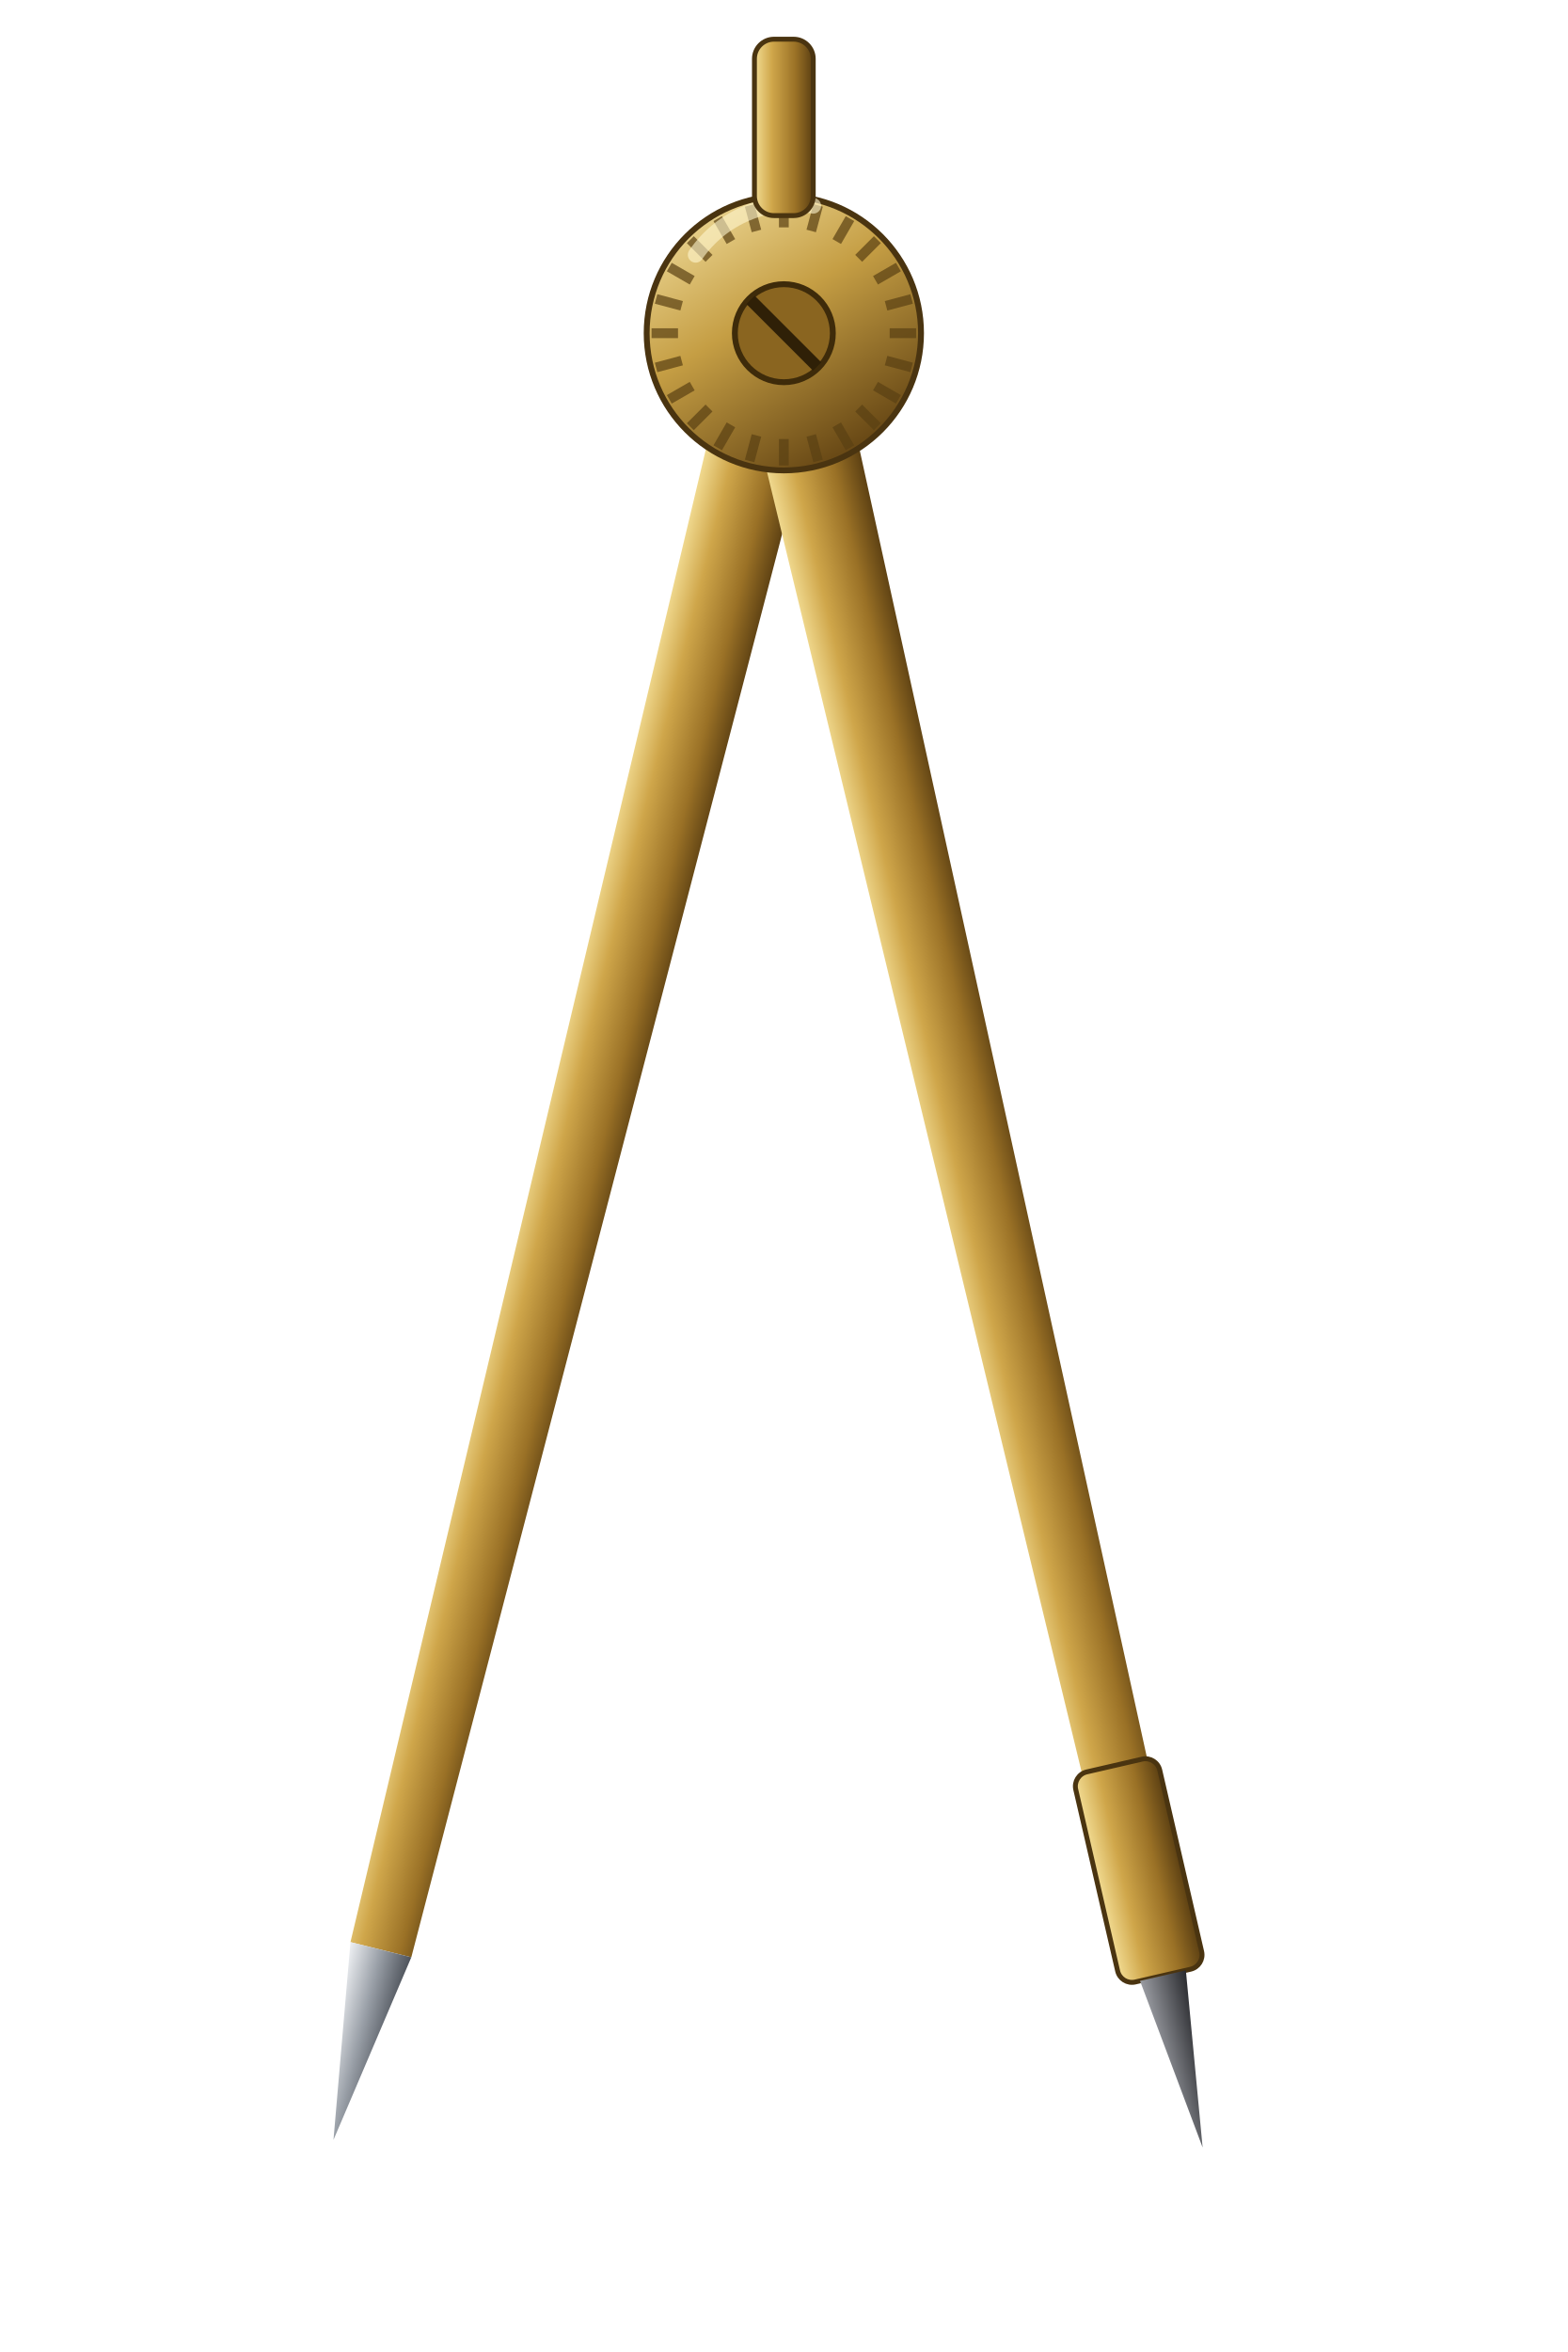
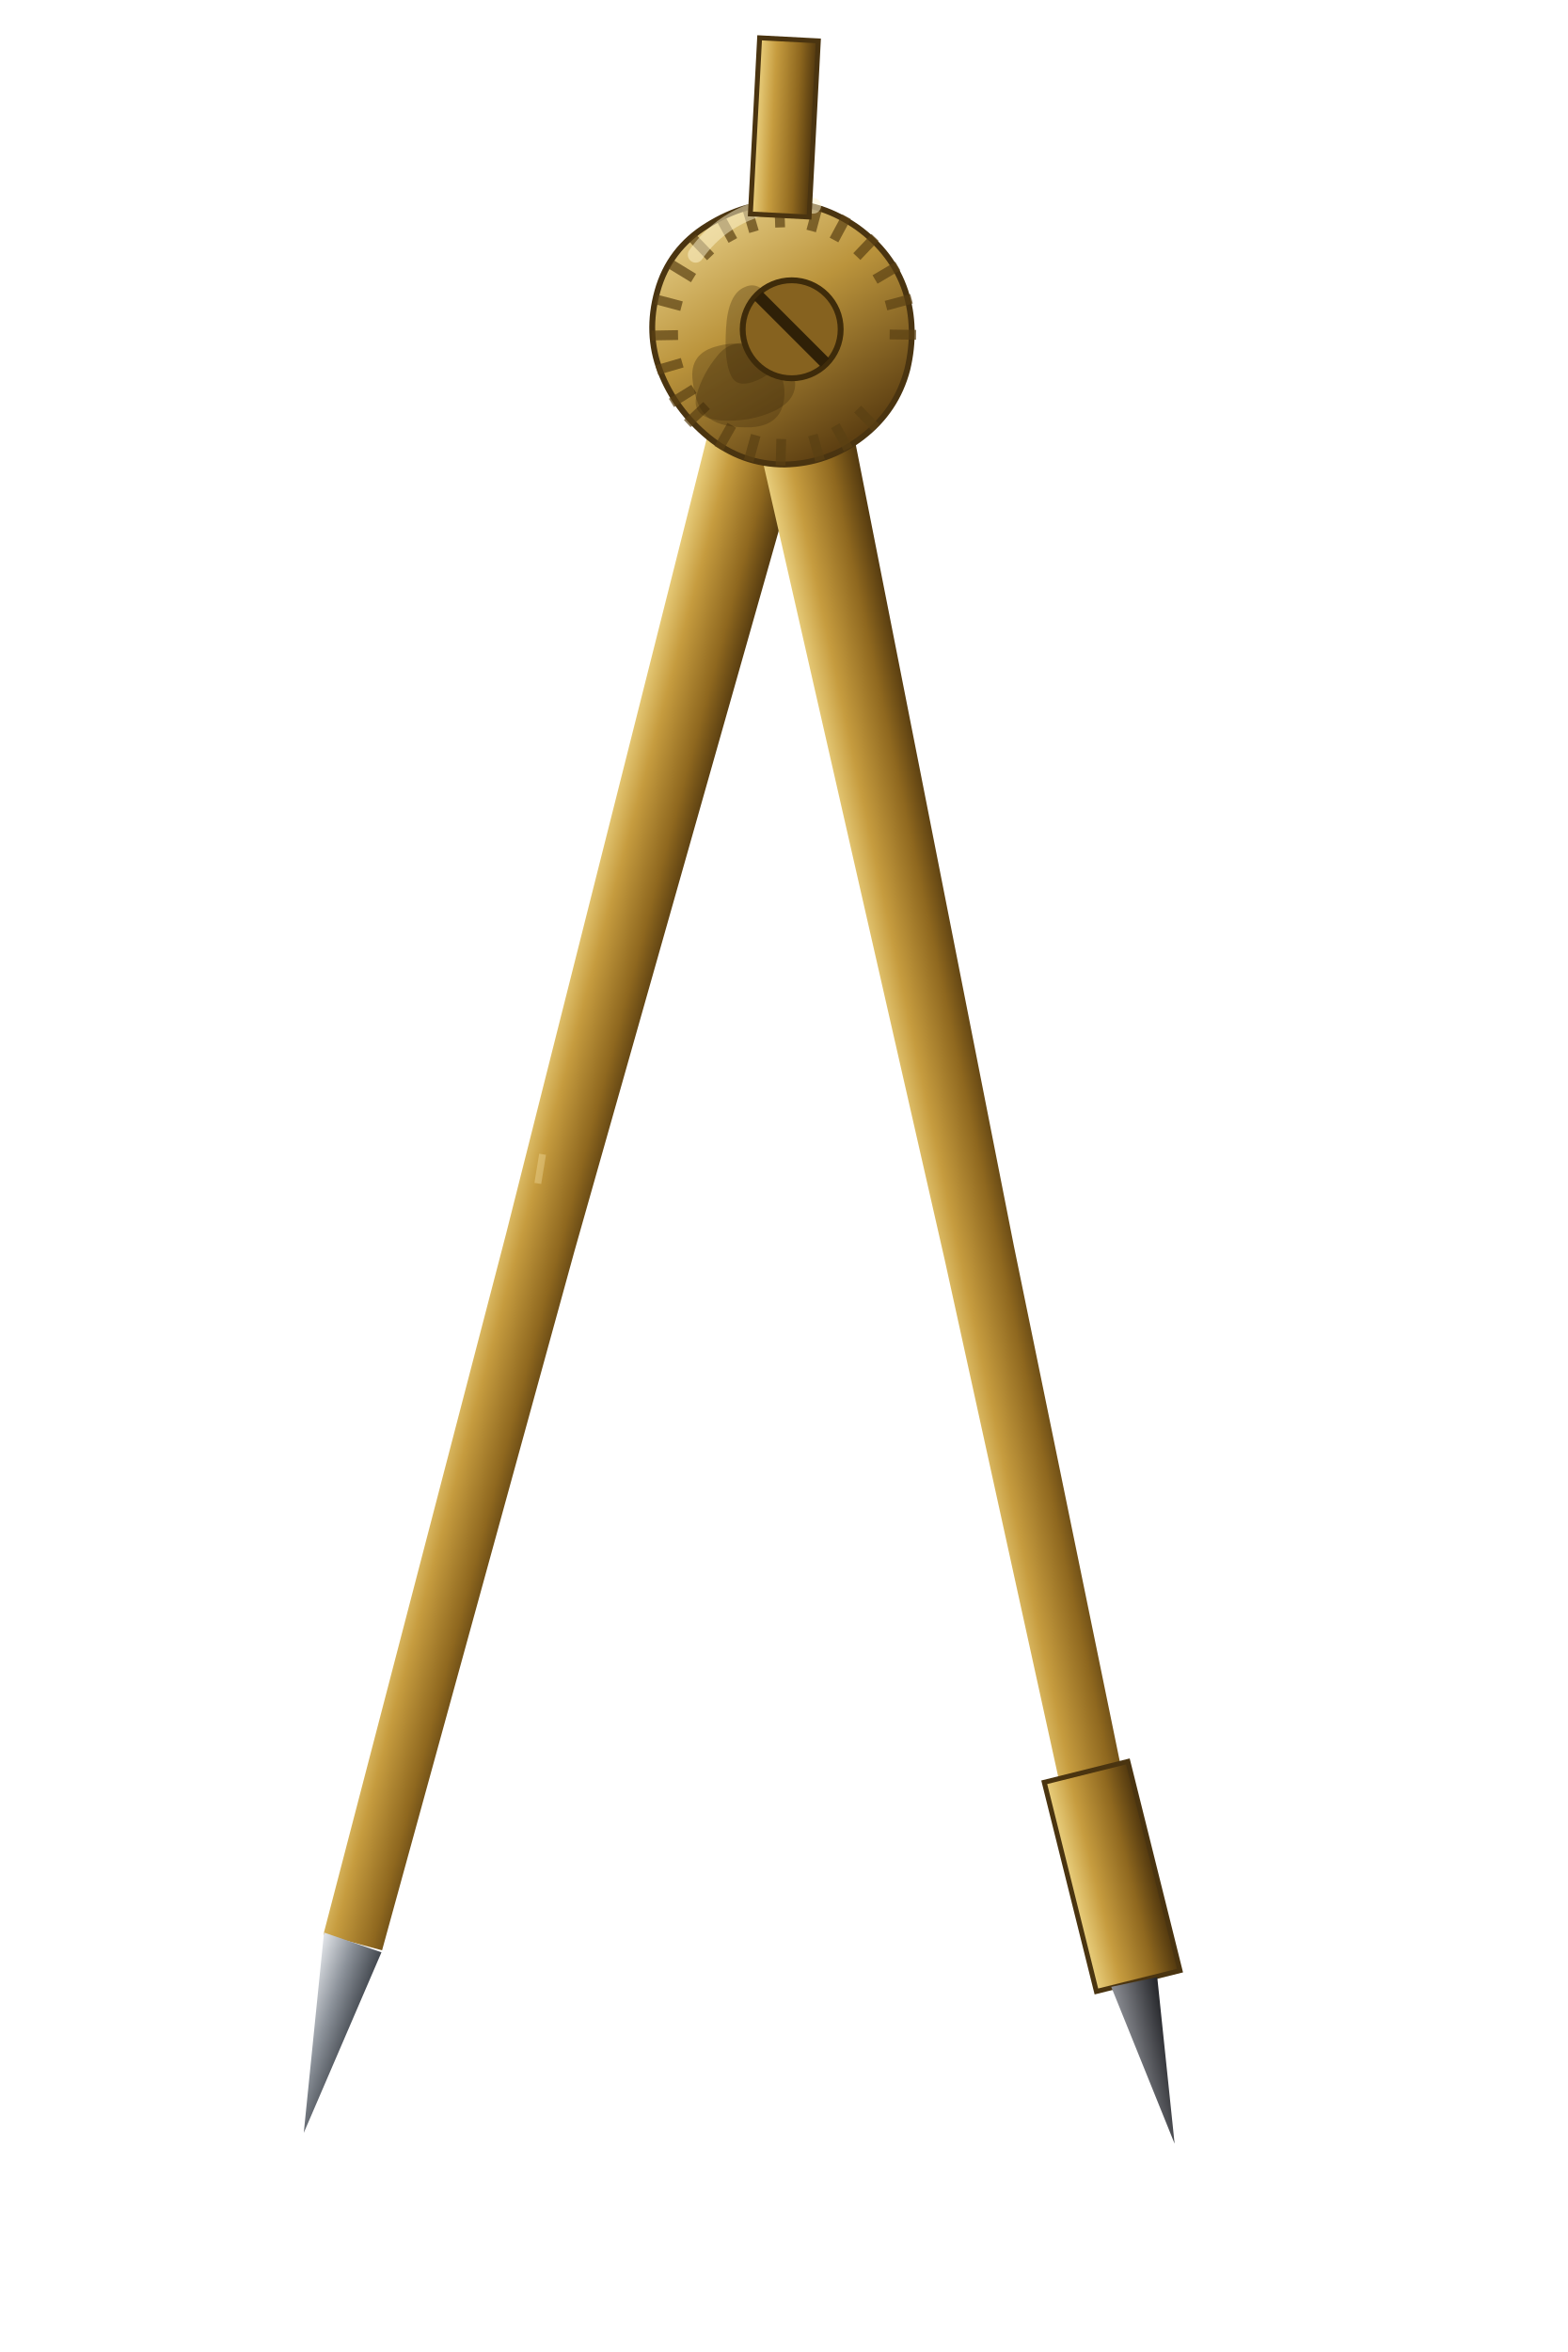
<svg xmlns="http://www.w3.org/2000/svg" viewBox="0 0 160 240">
  <defs>
    <linearGradient id="cb" x1="0" y1="0" x2="1" y2="0">
-       <stop offset="0" stop-color="#f2dc93" />
-       <stop offset="0.3" stop-color="#cfa64a" />
-       <stop offset="0.7" stop-color="#9a7126" />
-       <stop offset="1" stop-color="#5b3f12" />
+       <stop offset="0" stop-color="#ead07f" />
+       <stop offset="0.3" stop-color="#c69c3f" />
+       <stop offset="0.7" stop-color="#8f681f" />
+       <stop offset="1" stop-color="#4f360e" />
    </linearGradient>
    <linearGradient id="ch" x1="0" y1="0" x2="0.6" y2="1">
-       <stop offset="0" stop-color="#f6e5a8" />
-       <stop offset="0.5" stop-color="#c59e44" />
-       <stop offset="1" stop-color="#6a4a16" />
+       <stop offset="0" stop-color="#f0dc9a" />
+       <stop offset="0.5" stop-color="#bb943c" />
+       <stop offset="1" stop-color="#5e4012" />
    </linearGradient>
    <linearGradient id="cs" x1="0" y1="0" x2="1" y2="0">
-       <stop offset="0" stop-color="#eef0f3" />
-       <stop offset="0.5" stop-color="#9aa0a8" />
-       <stop offset="1" stop-color="#4d525a" />
+       <stop offset="0" stop-color="#e3e6ea" />
+       <stop offset="0.5" stop-color="#8d939b" />
+       <stop offset="1" stop-color="#43484f" />
    </linearGradient>
    <linearGradient id="cl" x1="0" y1="0" x2="1" y2="0">
-       <stop offset="0" stop-color="#9a9ca2" />
-       <stop offset="1" stop-color="#2a2b2f" />
+       <stop offset="0" stop-color="#8d8f95" />
+       <stop offset="1" stop-color="#232428" />
    </linearGradient>
-     <path id="leg" d="M-5,0 L5,0 L3.2,170 L-3.2,170 Z" fill="url(#cb)" />
+     <clipPath id="cch">
+       <circle r="13.5" />
+     </clipPath>
+     <clipPath id="ccl">
+       <path d="M-5,0 L5,0 L3.6,96 L3.1,170 L-3.1,170 L-3.6,96 Z" />
+     </clipPath>
  </defs>
  <g transform="translate(80 34)">
-     <g transform="rotate(14)">
-       <use href="#leg" />
-       <path d="M-3.2,170 L3.2,170 L0,190 Z" fill="url(#cs)" />
+     <g transform="rotate(15)">
+       <path d="M-5,0 L5,0 L3.6,96 L3.1,170 L-3.1,170 L-3.6,96 Z" fill="url(#cb)" />
+       <g clip-path="url(#ccl)">
+         <path d="M11.4,34.8 Q11.2,36.1 10,36.7 Q8.9,37.2 6.7,36.6 Q4.5,36 5.3,34.9 Q6,33.9 8,32.4 Q9.9,31 10.8,32.3 Q11.6,33.5 11.4,34.8 Z" fill="#3a2608" opacity="0.3" />
+         <path d="M-47.3,29.8 Q-47.5,31.7 -48.7,34.1 Q-50,36.5 -51.3,35.5 Q-52.5,34.5 -53.5,31.5 Q-54.5,28.5 -52.4,26.7 Q-50.3,24.9 -48.7,26.3 Q-47.1,27.8 -47.3,29.8 Z" fill="#3a2608" opacity="0.2" />
+         <path d="M41.8,86.6 Q39.9,88.5 37,87.8 Q34.1,87.1 33.3,84.5 Q32.5,81.9 34.6,80.7 Q36.6,79.5 40.3,80.4 Q44,81.3 43.8,83 Q43.7,84.7 41.8,86.6 Z" fill="#3a2608" opacity="0.3" />
+         <path d="M20.2,132.6 Q19.7,136.5 17.6,137.3 Q15.5,138.2 14.2,137.2 Q12.8,136.3 12.2,133.5 Q11.7,130.7 14.2,128.6 Q16.8,126.5 18.7,127.6 Q20.6,128.8 20.2,132.6 Z" fill="#3a2608" opacity="0.2" />
+         <path d="M27.4,59.2 Q26.3,61.9 23.6,61.6 Q20.9,61.3 18.9,59.2 Q17,57.1 18.8,54.5 Q20.7,52 23.8,51.7 Q26.9,51.4 27.7,53.9 Q28.5,56.4 27.4,59.2 Z" fill="#3a2608" opacity="0.3" />
+         <path d="M18.3,121.7 Q18.2,125.1 16.3,126.4 Q14.4,127.8 11.8,126.8 Q9.2,125.8 8.5,123.3 Q7.9,120.8 9.9,118.8 Q12,116.7 15.2,117.5 Q18.3,118.2 18.3,121.7 Z" fill="#3a2608" opacity="0.2" />
+         <path d="M8.2,53.4 l-1.3,6" stroke="#fff2c0" stroke-width="0.9" opacity="0.3" />
+         <path d="M-2.1,87.3 l0.3,3" stroke="#fff2c0" stroke-width="0.7" opacity="0.3" />
+         <path d="M28,92.2 l3.5,0.5" stroke="#fff2c0" stroke-width="0.4" opacity="0.3" />
+         <path d="M-18,148.3 l0.9,5.8" stroke="#fff2c0" stroke-width="0.5" opacity="0.3" />
+         <path d="M-42.4,151.6 l2,1.7" stroke="#fff2c0" stroke-width="0.6" opacity="0.4" />
+         <path d="M-52.2,51.9 l4.1,2.8" stroke="#fff2c0" stroke-width="0.7" opacity="0.3" />
+         <path d="M-26.6,43.3 l3.9,0.1" stroke="#fff2c0" stroke-width="0.6" opacity="0.3" />
+       </g>
+       <path d="M-3.1,170 L3.1,170 L1.6,190 Z" fill="url(#cs)" transform="rotate(4 0 170)" />
    </g>
-     <g transform="rotate(-13)">
-       <use href="#leg" />
-       <rect x="-4.4" y="150" width="8.8" height="22" rx="1.5" fill="url(#cb)" stroke="#4a3410" stroke-width="0.5" />
-       <path d="M-2.4,172 L2.4,172 L0,190 Z" fill="url(#cl)" />
+     <g transform="rotate(-12)">
+       <path d="M-5,0 L5,0 L3.6,96 L3.1,170 L-3.1,170 L-3.6,96 Z" fill="url(#cb)" />
+       <g clip-path="url(#ccl)">
+         <path d="M-26.9,62.4 Q-28.1,64.8 -29.4,64.6 Q-30.7,64.3 -31.3,60.8 Q-32,57.3 -31.7,55.4 Q-31.4,53.5 -29.7,54.8 Q-27.9,56.1 -26.7,58.1 Q-25.6,60 -26.9,62.4 Z" fill="#3a2608" opacity="0.2" />
+         <path d="M46.7,129.5 Q47.1,131.2 45.3,132.5 Q43.5,133.9 41.4,133.6 Q39.4,133.3 38.8,131.2 Q38.3,129.1 40.2,127.8 Q42.1,126.6 44.2,127.2 Q46.3,127.9 46.7,129.5 Z" fill="#3a2608" opacity="0.2" />
+         <path d="M54,100.8 Q54.9,103.5 52.5,105.7 Q50.2,107.9 46,106.8 Q41.8,105.6 40.6,103.1 Q39.4,100.5 42.9,98.3 Q46.5,96.1 49.8,97.1 Q53.1,98.1 54,100.8 Z" fill="#3a2608" opacity="0.3" />
+         <path d="M-49.7,136.1 Q-50.2,136.6 -52.4,137.4 Q-54.5,138.2 -56.4,136.4 Q-58.2,134.6 -56.9,134.2 Q-55.6,133.8 -53.3,132.9 Q-51,132 -50.1,133.8 Q-49.2,135.6 -49.7,136.1 Z" fill="#3a2608" opacity="0.4" />
+         <path d="M33,39.4 Q29.5,37.3 30.1,34.9 Q30.8,32.5 34.9,31.8 Q39.1,31.1 42.4,33.6 Q45.8,36.1 45,38.4 Q44.2,40.6 40.4,41 Q36.6,41.5 33,39.4 Z" fill="#3a2608" opacity="0.2" />
+         <path d="M-8.5,108.9 Q-9.2,112.4 -11.8,113.2 Q-14.4,114.1 -17,112.5 Q-19.6,111 -19,108.5 Q-18.5,106 -16.1,104.5 Q-13.8,103 -10.8,104.3 Q-7.8,105.5 -8.5,108.9 Z" fill="#3a2608" opacity="0.2" />
+         <path d="M-62.1,120.3 l-2.2,0.5" stroke="#fff2c0" stroke-width="0.9" opacity="0.4" />
+         <path d="M38.9,127.2 l1.7,1.7" stroke="#fff2c0" stroke-width="0.5" opacity="0.4" />
+         <path d="M-26.3,122.2 l3.3,5" stroke="#fff2c0" stroke-width="0.7" opacity="0.3" />
+         <path d="M24.1,72.3 l-3.6,5.5" stroke="#fff2c0" stroke-width="0.5" opacity="0.3" />
+         <path d="M-39.6,43.8 l-2.8,0.5" stroke="#fff2c0" stroke-width="0.8" opacity="0.4" />
+         <path d="M-4.7,168.5 l-1,4.5" stroke="#fff2c0" stroke-width="0.8" opacity="0.3" />
+         <path d="M-48.5,60.3 l-1.1,1.9" stroke="#fff2c0" stroke-width="0.6" opacity="0.4" />
+       </g>
+       <path d="M-4.4,150 h8.8 v22 h-8.8 Z" fill="url(#cb)" stroke="#4a3410" stroke-width="0.5" transform="rotate(-2 0 160)" />
+       <path d="M-2.4,172 L2.4,172 L0.6,189 Z" fill="url(#cl)" />
    </g>
    <path d="M-6,8 H6" stroke="#4a3410" stroke-width="1" opacity="0.5" />
-     <circle r="14" fill="url(#ch)" stroke="#4a3410" stroke-width="0.6" />
+     <path d="M12.4,-4.3 Q13.6,-0.5 12.6,3.7 Q11.5,7.9 8,10.6 Q4.5,13.3 0.1,13.4 Q-4.3,13.4 -7.7,10.6 Q-11.1,7.8 -12.6,3.9 Q-14.1,0 -12.9,-4.3 Q-11.7,-8.6 -7.8,-11 Q-3.9,-13.4 0,-13.3 Q3.9,-13.3 7.5,-10.8 Q11.1,-8.2 12.4,-4.3 Z" fill="url(#ch)" stroke="#4a3410" stroke-width="0.6" />
    <g stroke="#5a4012" stroke-width="1" opacity="0.7">
-       <path d="M0,-13.5 V-10.8" transform="rotate(0)" />
+       <path d="M0,-13.5 V-10.8" transform="rotate(-2)" />
      <path d="M0,-13.5 V-10.8" transform="rotate(15)" />
-       <path d="M0,-13.5 V-10.8" transform="rotate(30)" />
-       <path d="M0,-13.5 V-10.8" transform="rotate(45)" />
-       <path d="M0,-13.5 V-10.8" transform="rotate(60)" />
-       <path d="M0,-13.5 V-10.8" transform="rotate(75)" />
-       <path d="M0,-13.5 V-10.8" transform="rotate(90)" />
-       <path d="M0,-13.5 V-10.8" transform="rotate(105)" />
-       <path d="M0,-13.5 V-10.8" transform="rotate(120)" />
-       <path d="M0,-13.5 V-10.8" transform="rotate(135)" />
-       <path d="M0,-13.5 V-10.8" transform="rotate(150)" />
-       <path d="M0,-13.5 V-10.8" transform="rotate(165)" />
-       <path d="M0,-13.5 V-10.8" transform="rotate(180)" />
-       <path d="M0,-13.5 V-10.8" transform="rotate(195)" />
-       <path d="M0,-13.5 V-10.8" transform="rotate(210)" />
-       <path d="M0,-13.5 V-10.8" transform="rotate(225)" />
-       <path d="M0,-13.5 V-10.8" transform="rotate(240)" />
-       <path d="M0,-13.5 V-10.8" transform="rotate(255)" />
-       <path d="M0,-13.5 V-10.8" transform="rotate(270)" />
-       <path d="M0,-13.5 V-10.8" transform="rotate(285)" />
-       <path d="M0,-13.5 V-10.8" transform="rotate(300)" />
-       <path d="M0,-13.5 V-10.8" transform="rotate(315)" />
-       <path d="M0,-13.5 V-10.8" transform="rotate(330)" />
-       <path d="M0,-13.5 V-10.8" transform="rotate(345)" />
+       <path d="M0,-13.5 V-10.8" transform="rotate(28.3)" />
+       <path d="M0,-13.5 V-10.8" transform="rotate(43.6)" />
+       <path d="M0,-13.5 V-10.8" transform="rotate(59.5)" />
+       <path d="M0,-13.5 V-10.8" transform="rotate(74.9)" />
+       <path d="M0,-13.5 V-10.8" transform="rotate(90.7)" />
+       <path d="M0,-13.5 V-10.8" transform="rotate(135.8)" />
+       <path d="M0,-13.5 V-10.8" transform="rotate(150.9)" />
+       <path d="M0,-13.5 V-10.8" transform="rotate(164.1)" />
+       <path d="M0,-13.5 V-10.8" transform="rotate(181.4)" />
+       <path d="M0,-13.5 V-10.8" transform="rotate(195.4)" />
+       <path d="M0,-13.5 V-10.8" transform="rotate(209.5)" />
+       <path d="M0,-13.5 V-10.8" transform="rotate(226.9)" />
+       <path d="M0,-13.5 V-10.8" transform="rotate(238.2)" />
+       <path d="M0,-13.5 V-10.8" transform="rotate(253.8)" />
+       <path d="M0,-13.5 V-10.8" transform="rotate(269)" />
+       <path d="M0,-13.5 V-10.8" transform="rotate(284.8)" />
+       <path d="M0,-13.5 V-10.8" transform="rotate(301.4)" />
+       <path d="M0,-13.5 V-10.8" transform="rotate(316.2)" />
+       <path d="M0,-13.5 V-10.8" transform="rotate(331.2)" />
+       <path d="M0,-13.5 V-10.8" transform="rotate(343.6)" />
    </g>
-     <circle r="5" fill="#8a6520" stroke="#3e2b0a" stroke-width="0.6" />
-     <path d="M-3.4,-3.4 L3.4,3.4" stroke="#2f2007" stroke-width="1.2" />
-     <path d="M-9,-8 A12,12 0 0 1 3,-13" fill="none" stroke="#fff6cf" stroke-width="1.6" opacity="0.6" stroke-linecap="round" />
-     <rect x="-3" y="-30" width="6" height="18" rx="2" fill="url(#cb)" stroke="#4a3410" stroke-width="0.5" />
+     <g clip-path="url(#cch)">
+       <path d="M-0.2,1.9 Q-0.6,3.9 -2.7,4.8 Q-4.8,5.7 -5.4,4.3 Q-6.1,2.9 -5.9,-0.5 Q-5.7,-4 -4,-4.7 Q-2.3,-5.5 -1,-2.8 Q0.2,0 -0.2,1.9 Z" fill="#3a2608" opacity="0.3" />
+       <path d="M1.1,4.6 Q1.5,6.7 -0.9,7.9 Q-3.4,9.1 -6.5,8.9 Q-9.5,8.6 -8.9,6.3 Q-8.3,4.1 -6.7,2.2 Q-5.1,0.3 -2.2,1.4 Q0.6,2.5 1.1,4.6 Z" fill="#3a2608" opacity="0.3" />
+       <path d="M-7.6,8.7 Q-9,7.7 -9.3,4.9 Q-9.7,2 -6.7,1.3 Q-3.7,0.5 -1.7,2.4 Q0.4,4.3 0,6.9 Q-0.4,9.4 -3.3,9.6 Q-6.2,9.7 -7.6,8.7 Z" fill="#3a2608" opacity="0.3" />
+     </g>
+     <circle cx="0.8" cy="-0.4" r="5" fill="#86621f" stroke="#3e2b0a" stroke-width="0.6" />
+     <path d="M-2.6,-3.8 L4.2,3" stroke="#2f2007" stroke-width="1.2" />
+     <path d="M-9,-8 A12,12 0 0 1 3,-13" fill="none" stroke="#fff6cf" stroke-width="1.6" opacity="0.5" stroke-linecap="round" />
+     <path d="M-3,-30 h6 v18 h-6 Z" fill="url(#cb)" stroke="#4a3410" stroke-width="0.5" transform="rotate(3 0 -20)" />
  </g>
</svg>
